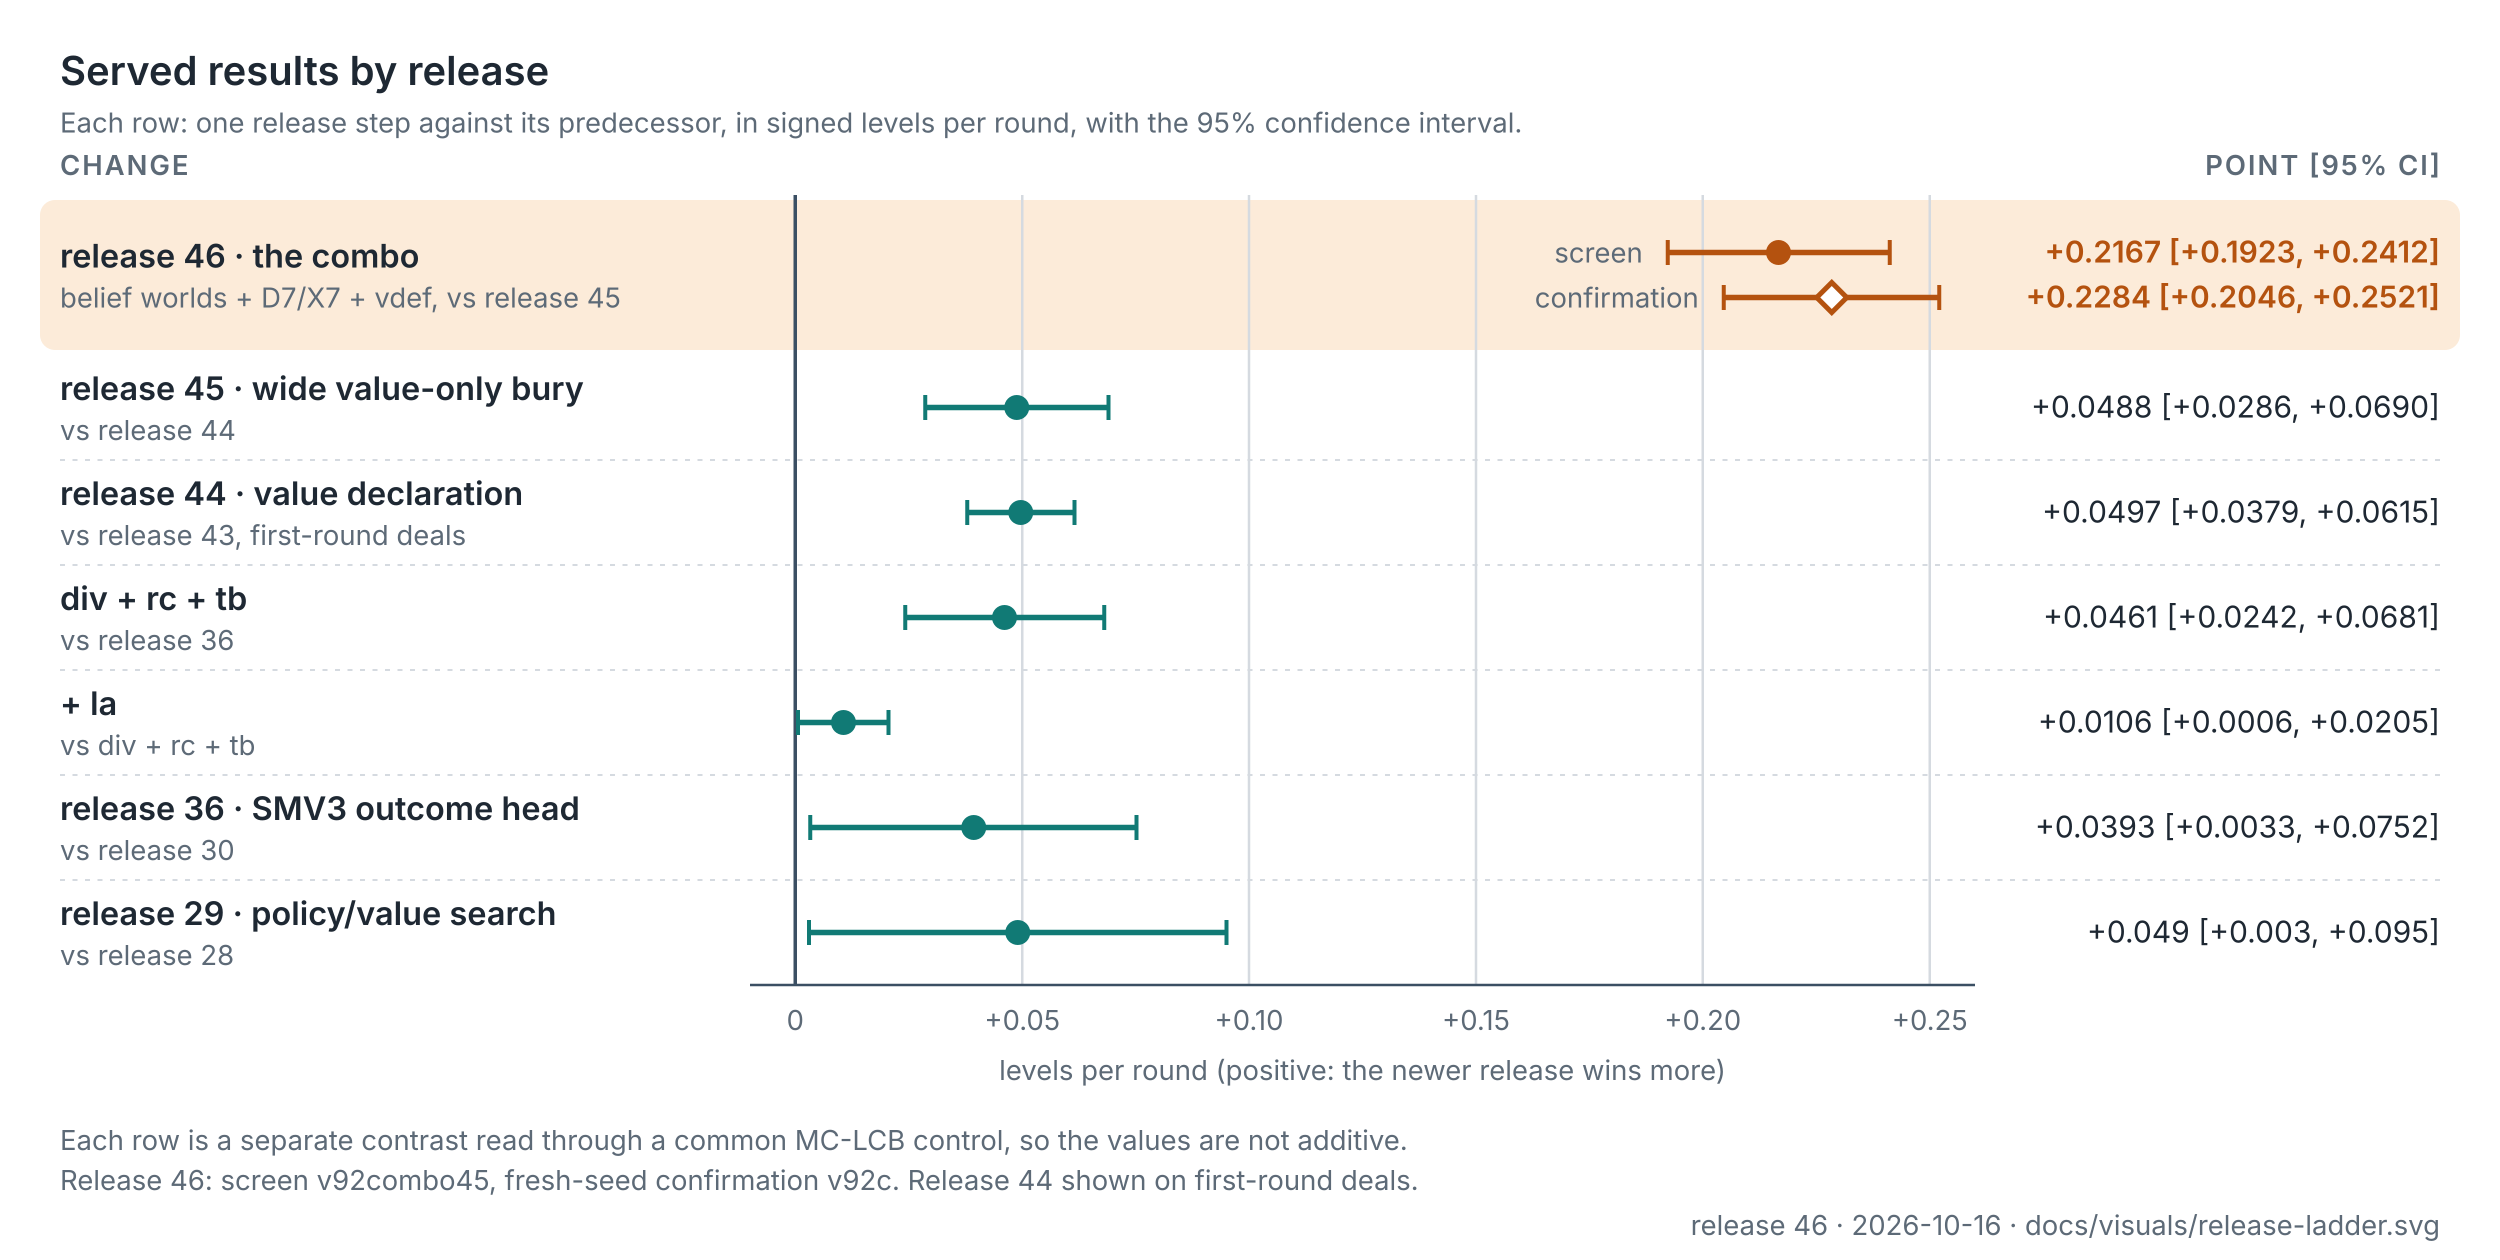
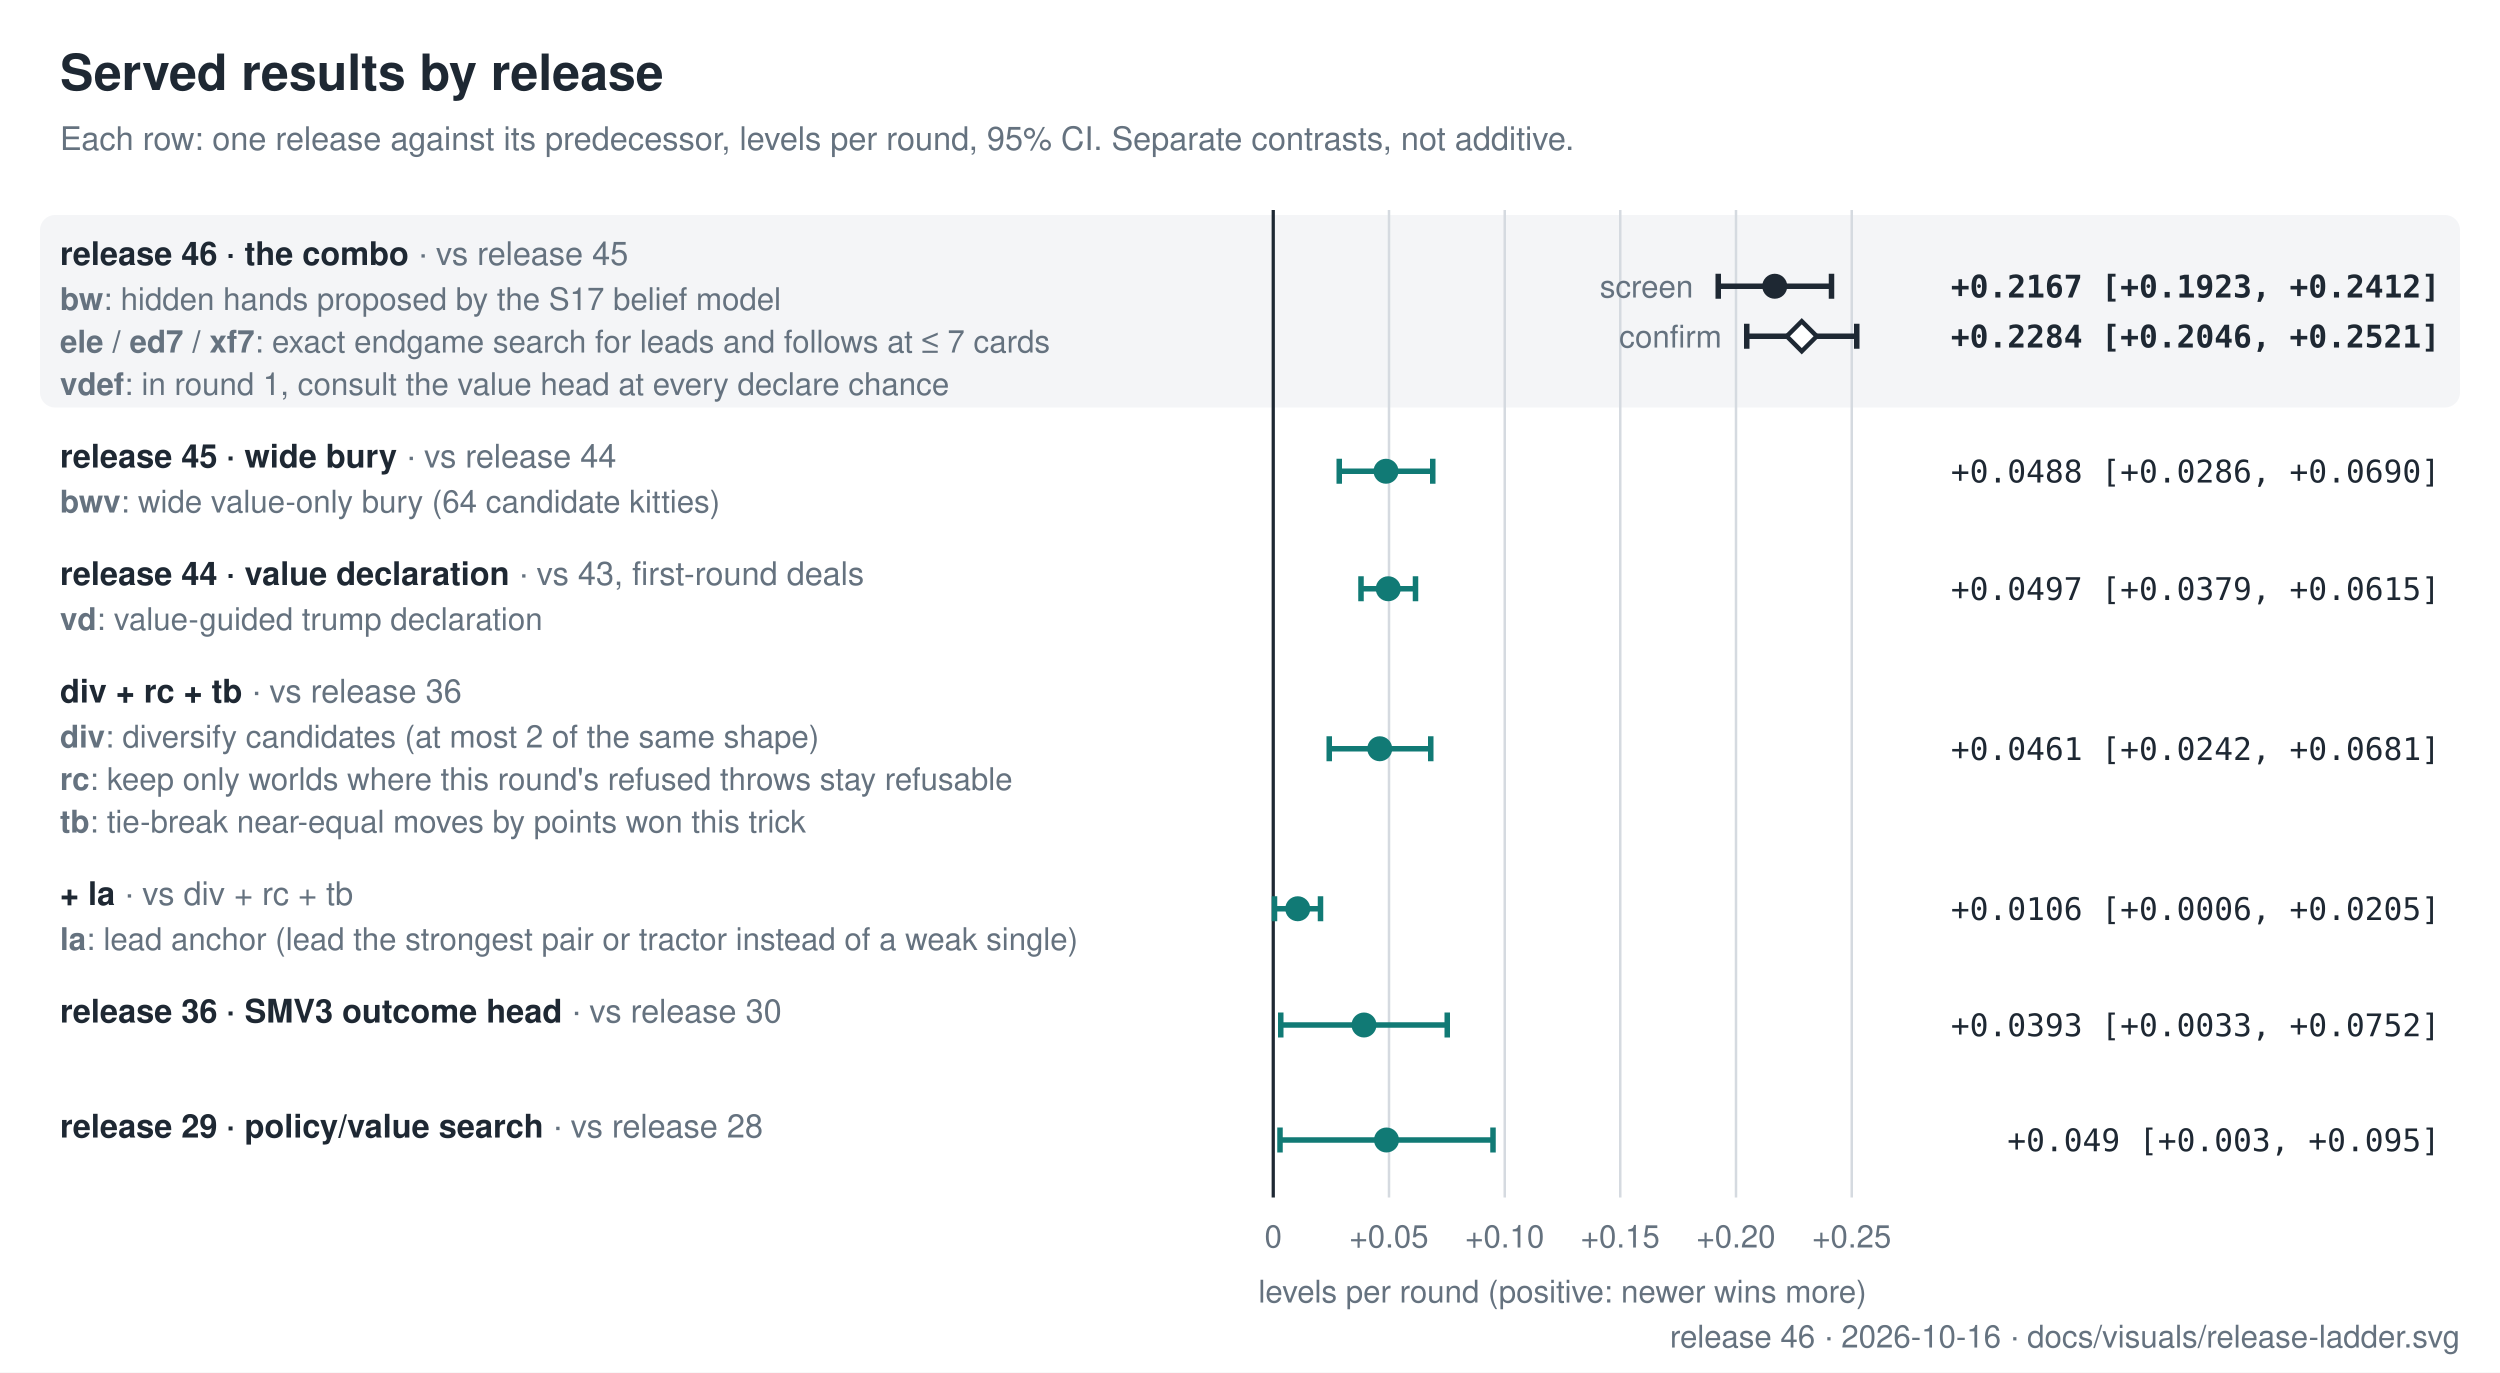
- <svg xmlns="http://www.w3.org/2000/svg" viewBox="0 0 1000 504" width="1000" height="504" role="img" aria-label="Forest plot of served results by release, levels per round with 95% CI: release 46 combo vs 45 +0.2167 [+0.1923, +0.2412], confirmation +0.2284 [+0.2046, +0.2521]; release 45 wide bury vs 44 +0.0488 [+0.0286, +0.0690]; release 44 value declaration vs 43 +0.0497 [+0.0379, +0.0615]; div+rc+tb vs release 36 +0.0461 [+0.0242, +0.0681]; +la +0.0106 [+0.0006, +0.0205]; release 36 SMV3 outcome head vs 30 +0.0393 [+0.0033, +0.0752]; release 29 policy/value search vs 28 +0.049 [+0.003, +0.095]. Separate contrasts through a common MC-LCB control; not additive.">
-   <rect x="0" y="0" width="1000" height="504" fill="#ffffff" />
-   <style>text{font-family:-apple-system,BlinkMacSystemFont,"Segoe UI",system-ui,sans-serif;font-size:12px;fill:#1e2833}.mut{fill:#5d6a77;font-size:11px}.hdr{font-size:11px;font-weight:600;letter-spacing:.07em;fill:#5d6a77}.big{font-size:13px;font-weight:600}.new{fill:#b4520f;font-weight:600}.teal{fill:#117a75;font-weight:600}.ttl{font-size:16px;font-weight:600}.tag{font-size:10px;font-weight:700;letter-spacing:.06em;fill:#ffffff}.num{font-variant-numeric:tabular-nums}</style>
+ <svg xmlns="http://www.w3.org/2000/svg" viewBox="0 0 1000 549" width="1000" height="549" role="img" aria-label="Forest plot of served results by release, levels per round with 95% CI: release 46 combo vs 45 +0.2167 [+0.1923, +0.2412], confirmation +0.2284 [+0.2046, +0.2521]; release 45 wide bury vs 44 +0.0488 [+0.0286, +0.0690]; release 44 value declaration vs 43 +0.0497 [+0.0379, +0.0615]; div+rc+tb vs release 36 +0.0461 [+0.0242, +0.0681]; +la +0.0106 [+0.0006, +0.0205]; release 36 SMV3 outcome head vs 30 +0.0393 [+0.0033, +0.0752]; release 29 policy/value search vs 28 +0.049 [+0.003, +0.095]. Each rule token is glossed under its row. Separate contrasts; not additive.">
+   <style>text{font-family:-apple-system,BlinkMacSystemFont,"Segoe UI",Helvetica,Arial,sans-serif;fill:#1e2833;font-size:13px}.bg{fill:#ffffff}.mut{fill:#65727f}.b{font-weight:600}.ttl{font-size:20px;font-weight:600}.h{font-size:15px;font-weight:600}.hdr{font-size:12.5px;font-weight:600;letter-spacing:.06em;fill:#65727f}.sm{font-size:12.5px}.it{font-style:italic}.edge{stroke:#d5dae0;stroke-width:1.5;fill:none}.edge.strong{stroke:#3b4f63}.edgebel{stroke:#6a4bb0;stroke-width:1.5;fill:none}.edgeex{stroke:#b03a73;stroke-width:1.5;fill:none}.arrow{stroke:#3b4f63;stroke-width:1.6;fill:none}.ah{fill:#3b4f63}.world{fill:#dfe5ec;stroke:#3b4f63;stroke-width:1.3}.worldx{fill:#ffffff;stroke:#d5dae0;stroke-width:1.3}.thumb{stroke:#3b4f63;stroke-width:1.6;stroke-linecap:round}.xmark{stroke:#a63d2f;stroke-width:2;stroke-linecap:round}.badt{fill:#a63d2f}.goodt{fill:#2e7d4f}.cand{fill:#ffffff;stroke:#1e2833;stroke-width:1.5}.card{fill:#ffffff;stroke:#3b4f63;stroke-width:1}.red{fill:#c0392b}.play{fill:#a8741c}.playtrack{fill:#f3e7cc}.net{fill:#117a75}.nett{fill:#117a75}.root{fill:#1e2833}.inkf{fill:#1e2833}.mutf{fill:#65727f}.rulef{fill:#d5dae0}.paperf{fill:#f4f5f7}.panelf{fill:#ffffff}.bel{fill:#6a4bb0}.belt{fill:#6a4bb0}.belsoft{fill:#ece6f7;stroke:#6a4bb0;stroke-width:1.3}.ex{fill:#b03a73}.ext{fill:#b03a73}.exsoft{fill:#f8e6ef;stroke:#b03a73;stroke-width:1.3}.exline{stroke:#b03a73;stroke-width:1.5;fill:none}.exnode{fill:#ffffff;stroke:#b03a73;stroke-width:1.5}.vd{fill:#2a6fb0}.vdt{fill:#2a6fb0}.vdsoft{fill:#e1ecf7;stroke:#2a6fb0;stroke-width:1.3}.wd{fill:#3b4f63}.wdt{fill:#3b4f63}.wdsoft{fill:#dfe5ec;stroke:#3b4f63;stroke-width:1.3}.axis{stroke:#65727f;stroke-width:1;fill:none}.grid{stroke:#d5dae0;stroke-width:1;fill:none}.zero{stroke:#1e2833;stroke-width:1.3;fill:none}.ring{fill:none;stroke:#1e2833;stroke-width:1.8}.ringex{fill:none;stroke:#b03a73;stroke-width:2}.panelbox{fill:#f4f5f7;stroke:#d5dae0;stroke-width:1}.dash{fill:#ffffff;stroke:#3b4f63;stroke-width:1.5;stroke-dasharray:5 4}.stage{fill:#ffffff;stroke:#3b4f63;stroke-width:1.4}.stagej{fill:#dfe5ec;stroke:#3b4f63;stroke-width:1.4}.lineink{stroke:#1e2833;stroke-width:2.2;fill:none}.linemut{stroke:#65727f;stroke-width:1.2;fill:none}.linebel{stroke:#6a4bb0;stroke-width:2.2;fill:none}.linevd{stroke:#2a6fb0;stroke-width:2.2;fill:none}.linewd{stroke:#3b4f63;stroke-width:2.2;fill:none}.lineex{stroke:#b03a73;stroke-width:2.2;fill:none}.linenet{stroke:#117a75;stroke-width:2.2;fill:none}.chipt{font-size:12.5px;font-weight:700;letter-spacing:.05em;fill:#ffffff}.mono{font-family:ui-monospace,SFMono-Regular,Menlo,Consolas,monospace}</style>
  <defs>
-     <marker id="a" viewBox="0 0 10 10" refX="9" refY="5" markerWidth="8" markerHeight="8" orient="auto">
-       <path d="M0,0 L10,5 L0,10 z" fill="#3b4f63" />
-     </marker>
-     <marker id="an" viewBox="0 0 10 10" refX="9" refY="5" markerWidth="8" markerHeight="8" orient="auto">
-       <path d="M0,0 L10,5 L0,10 z" fill="#b4520f" />
+     <marker id="ar6" viewBox="0 0 10 10" refX="9" refY="5" markerWidth="7" markerHeight="7" orient="auto">
+       <path d="M0,0 L10,5 L0,10 z" class="ah" />
    </marker>
  </defs>
-   <text x="24" y="34" class="ttl">Served results by release</text>
-   <text x="24" y="53" class="mut">Each row: one release step against its predecessor, in signed levels per round, with the 95% confidence interval.</text>
-   <text x="976" y="70" class="hdr" text-anchor="end">POINT [95% CI]</text>
-   <text x="24" y="70" class="hdr">CHANGE</text>
-   <rect x="16" y="80" width="968" height="60" rx="6" fill="#fcebd9" />
-   <line x1="318.1" y1="78" x2="318.1" y2="394" stroke="#3b4f63" stroke-width="1.4" />
-   <text x="318.1" y="412" class="mut num" text-anchor="middle">0</text>
-   <line x1="408.9" y1="78" x2="408.9" y2="394" stroke="#d5dae0" stroke-width="1" />
-   <text x="408.9" y="412" class="mut num" text-anchor="middle">+0.05</text>
-   <line x1="499.6" y1="78" x2="499.6" y2="394" stroke="#d5dae0" stroke-width="1" />
-   <text x="499.6" y="412" class="mut num" text-anchor="middle">+0.10</text>
-   <line x1="590.4" y1="78" x2="590.4" y2="394" stroke="#d5dae0" stroke-width="1" />
-   <text x="590.4" y="412" class="mut num" text-anchor="middle">+0.15</text>
-   <line x1="681.1" y1="78" x2="681.1" y2="394" stroke="#d5dae0" stroke-width="1" />
-   <text x="681.1" y="412" class="mut num" text-anchor="middle">+0.20</text>
-   <line x1="771.9" y1="78" x2="771.9" y2="394" stroke="#d5dae0" stroke-width="1" />
-   <text x="771.9" y="412" class="mut num" text-anchor="middle">+0.25</text>
-   <line x1="300" y1="394" x2="790" y2="394" stroke="#3b4f63" stroke-width="1" />
-   <text x="545.0" y="432" class="mut" text-anchor="middle">levels per round (positive: the newer release wins more)</text>
-   <text x="24" y="107.0" class="big">release 46 · the combo</text>
-   <text x="24" y="123.0" class="mut">belief worlds + D7/X7 + vdef, vs release 45</text>
-   <line x1="667.1" y1="101.0" x2="755.9" y2="101.0" stroke="#b4520f" stroke-width="2.2" />
-   <line x1="667.1" y1="96.0" x2="667.1" y2="106.0" stroke="#b4520f" stroke-width="1.6" />
-   <line x1="755.9" y1="96.0" x2="755.9" y2="106.0" stroke="#b4520f" stroke-width="1.6" />
-   <circle cx="711.4" cy="101.0" r="5" fill="#b4520f" />
-   <text x="657.1" y="105.0" class="mut" text-anchor="end">screen</text>
-   <text x="976" y="105.0" class="num new" text-anchor="end">+0.2167 [+0.1923, +0.2412]</text>
-   <line x1="689.5" y1="119.0" x2="775.7" y2="119.0" stroke="#b4520f" stroke-width="2.2" />
-   <line x1="689.5" y1="114.0" x2="689.5" y2="124.0" stroke="#b4520f" stroke-width="1.6" />
-   <line x1="775.7" y1="114.0" x2="775.7" y2="124.0" stroke="#b4520f" stroke-width="1.6" />
-   <path d="M732.7,113.0 L738.7,119.0 L732.7,125.0 L726.7,119.0 z" fill="#ffffff" stroke="#b4520f" stroke-width="2" />
-   <text x="679.5" y="123.0" class="mut" text-anchor="end">confirmation</text>
-   <text x="976" y="123.0" class="num new" text-anchor="end">+0.2284 [+0.2046, +0.2521]</text>
-   <line x1="24" y1="184" x2="976" y2="184" stroke="#d5dae0" stroke-width="0.8" stroke-dasharray="2 3" />
-   <text x="24" y="160.0" class="big">release 45 · wide value-only bury</text>
-   <text x="24" y="176.0" class="mut">vs release 44</text>
-   <line x1="370.1" y1="163.0" x2="443.4" y2="163.0" stroke="#117a75" stroke-width="2.2" />
-   <line x1="370.1" y1="158.0" x2="370.1" y2="168.0" stroke="#117a75" stroke-width="1.6" />
-   <line x1="443.4" y1="158.0" x2="443.4" y2="168.0" stroke="#117a75" stroke-width="1.6" />
-   <circle cx="406.7" cy="163.0" r="5" fill="#117a75" />
-   <text x="976" y="167.0" class="num" text-anchor="end">+0.0488 [+0.0286, +0.0690]</text>
-   <line x1="24" y1="226" x2="976" y2="226" stroke="#d5dae0" stroke-width="0.8" stroke-dasharray="2 3" />
-   <text x="24" y="202.0" class="big">release 44 · value declaration</text>
-   <text x="24" y="218.0" class="mut">vs release 43, first-round deals</text>
-   <line x1="386.9" y1="205.0" x2="429.8" y2="205.0" stroke="#117a75" stroke-width="2.2" />
-   <line x1="386.9" y1="200.0" x2="386.9" y2="210.0" stroke="#117a75" stroke-width="1.6" />
-   <line x1="429.8" y1="200.0" x2="429.8" y2="210.0" stroke="#117a75" stroke-width="1.6" />
-   <circle cx="408.3" cy="205.0" r="5" fill="#117a75" />
-   <text x="976" y="209.0" class="num" text-anchor="end">+0.0497 [+0.0379, +0.0615]</text>
-   <line x1="24" y1="268" x2="976" y2="268" stroke="#d5dae0" stroke-width="0.8" stroke-dasharray="2 3" />
-   <text x="24" y="244.0" class="big">div + rc + tb</text>
-   <text x="24" y="260.0" class="mut">vs release 36</text>
-   <line x1="362.1" y1="247.0" x2="441.7" y2="247.0" stroke="#117a75" stroke-width="2.2" />
-   <line x1="362.1" y1="242.0" x2="362.1" y2="252.0" stroke="#117a75" stroke-width="1.6" />
-   <line x1="441.7" y1="242.0" x2="441.7" y2="252.0" stroke="#117a75" stroke-width="1.6" />
-   <circle cx="401.8" cy="247.0" r="5" fill="#117a75" />
-   <text x="976" y="251.0" class="num" text-anchor="end">+0.0461 [+0.0242, +0.0681]</text>
-   <line x1="24" y1="310" x2="976" y2="310" stroke="#d5dae0" stroke-width="0.8" stroke-dasharray="2 3" />
-   <text x="24" y="286.0" class="big">+ la</text>
-   <text x="24" y="302.0" class="mut">vs div + rc + tb</text>
-   <line x1="319.2" y1="289.0" x2="355.4" y2="289.0" stroke="#117a75" stroke-width="2.2" />
-   <line x1="319.2" y1="284.0" x2="319.2" y2="294.0" stroke="#117a75" stroke-width="1.6" />
-   <line x1="355.4" y1="284.0" x2="355.4" y2="294.0" stroke="#117a75" stroke-width="1.6" />
-   <circle cx="337.4" cy="289.0" r="5" fill="#117a75" />
-   <text x="976" y="293.0" class="num" text-anchor="end">+0.0106 [+0.0006, +0.0205]</text>
-   <line x1="24" y1="352" x2="976" y2="352" stroke="#d5dae0" stroke-width="0.8" stroke-dasharray="2 3" />
-   <text x="24" y="328.0" class="big">release 36 · SMV3 outcome head</text>
-   <text x="24" y="344.0" class="mut">vs release 30</text>
-   <line x1="324.1" y1="331.0" x2="454.6" y2="331.0" stroke="#117a75" stroke-width="2.2" />
-   <line x1="324.1" y1="326.0" x2="324.1" y2="336.0" stroke="#117a75" stroke-width="1.6" />
-   <line x1="454.6" y1="326.0" x2="454.6" y2="336.0" stroke="#117a75" stroke-width="1.6" />
-   <circle cx="389.5" cy="331.0" r="5" fill="#117a75" />
-   <text x="976" y="335.0" class="num" text-anchor="end">+0.0393 [+0.0033, +0.0752]</text>
-   <text x="24" y="370.0" class="big">release 29 · policy/value search</text>
-   <text x="24" y="386.0" class="mut">vs release 28</text>
-   <line x1="323.6" y1="373.0" x2="490.6" y2="373.0" stroke="#117a75" stroke-width="2.2" />
-   <line x1="323.6" y1="368.0" x2="323.6" y2="378.0" stroke="#117a75" stroke-width="1.6" />
-   <line x1="490.6" y1="368.0" x2="490.6" y2="378.0" stroke="#117a75" stroke-width="1.6" />
-   <circle cx="407.1" cy="373.0" r="5" fill="#117a75" />
-   <text x="976" y="377.0" class="num" text-anchor="end">+0.049 [+0.003, +0.095]</text>
-   <text x="24" y="460" class="mut">Each row is a separate contrast read through a common MC-LCB control, so the values are not additive.</text>
-   <text x="24" y="476" class="mut">Release 46: screen v92combo45, fresh-seed confirmation v92c. Release 44 shown on first-round deals.</text>
-   <text x="976" y="494" class="mut" text-anchor="end">release 46 · 2026-10-16 · docs/visuals/release-ladder.svg</text>
+   <rect x="0.0" y="0.0" width="1000.0" height="549.0" class="bg" />
+   <text x="24.0" y="36.0" class="ttl">Served results by release</text>
+   <text x="24.0" y="60.0" class="mut">Each row: one release against its predecessor, levels per round, 95% CI. Separate contrasts, not additive.</text>
+   <rect x="16.0" y="86.0" width="968.0" height="77.0" rx="6" class="paperf" />
+   <line x1="509.3" y1="84.0" x2="509.3" y2="479.0" class="zero" />
+   <text x="509.3" y="499.0" class="sm mut" text-anchor="middle">0</text>
+   <line x1="555.6" y1="84.0" x2="555.6" y2="479.0" class="grid" />
+   <text x="555.6" y="499.0" class="sm mut" text-anchor="middle">+0.05</text>
+   <line x1="601.9" y1="84.0" x2="601.9" y2="479.0" class="grid" />
+   <text x="601.9" y="499.0" class="sm mut" text-anchor="middle">+0.10</text>
+   <line x1="648.1" y1="84.0" x2="648.1" y2="479.0" class="grid" />
+   <text x="648.1" y="499.0" class="sm mut" text-anchor="middle">+0.15</text>
+   <line x1="694.4" y1="84.0" x2="694.4" y2="479.0" class="grid" />
+   <text x="694.4" y="499.0" class="sm mut" text-anchor="middle">+0.20</text>
+   <line x1="740.7" y1="84.0" x2="740.7" y2="479.0" class="grid" />
+   <text x="740.7" y="499.0" class="sm mut" text-anchor="middle">+0.25</text>
+   <text x="625.0" y="521.0" class="sm mut" text-anchor="middle">levels per round (positive: newer wins more)</text>
+   <text x="24.0" y="106.0" class="b">release 46 · the combo <tspan class="mut" style="font-weight:400">· vs release 45</tspan>
+   </text>
+   <text x="24.0" y="124.0" class="sm mut">
+     <tspan class="b">bw</tspan>: hidden hands proposed by the S17 belief model</text>
+   <text x="24.0" y="141.0" class="sm mut">
+     <tspan class="b">ele / ed7 / xf7</tspan>: exact endgame search for leads and follows at ≤ 7 cards</text>
+   <text x="24.0" y="158.0" class="sm mut">
+     <tspan class="b">vdef</tspan>: in round 1, consult the value head at every declare chance</text>
+   <line x1="687.3" y1="114.5" x2="732.6" y2="114.5" class="lineink" />
+   <line x1="687.3" y1="109.5" x2="687.3" y2="119.5" class="lineink" />
+   <line x1="732.6" y1="109.5" x2="732.6" y2="119.5" class="lineink" />
+   <circle cx="709.9" cy="114.5" r="5" class="inkf" />
+   <text x="677.3" y="119.0" class="sm mut" text-anchor="end">screen</text>
+   <text x="976.0" y="119.0" class="mono sm b" text-anchor="end">+0.2167 [+0.1923, +0.2412]</text>
+   <line x1="698.7" y1="134.5" x2="742.7" y2="134.5" class="lineink" />
+   <line x1="698.7" y1="129.5" x2="698.7" y2="139.5" class="lineink" />
+   <line x1="742.7" y1="129.5" x2="742.7" y2="139.5" class="lineink" />
+   <path d="M720.7,128.5 L726.7,134.5 L720.7,140.5 L714.7,134.5 z" class="panelf" />
+   <path d="M720.7,128.5 L726.7,134.5 L720.7,140.5 L714.7,134.5 z" class="ring" />
+   <text x="688.7" y="139.0" class="sm mut" text-anchor="end">confirm</text>
+   <text x="976.0" y="139.0" class="mono sm b" text-anchor="end">+0.2284 [+0.2046, +0.2521]</text>
+   <text x="24.0" y="187.0" class="b">release 45 · wide bury <tspan class="mut" style="font-weight:400">· vs release 44</tspan>
+   </text>
+   <text x="24.0" y="205.0" class="sm mut">
+     <tspan class="b">bwv</tspan>: wide value-only bury (64 candidate kitties)</text>
+   <line x1="535.7" y1="188.5" x2="573.1" y2="188.5" class="linenet" />
+   <line x1="535.7" y1="183.5" x2="535.7" y2="193.5" class="linenet" />
+   <line x1="573.1" y1="183.5" x2="573.1" y2="193.5" class="linenet" />
+   <circle cx="554.4" cy="188.5" r="5" class="net" />
+   <text x="976.0" y="193.0" class="mono sm" text-anchor="end">+0.0488 [+0.0286, +0.0690]</text>
+   <text x="24.0" y="234.0" class="b">release 44 · value declaration <tspan class="mut" style="font-weight:400">· vs 43, first-round deals</tspan>
+   </text>
+   <text x="24.0" y="252.0" class="sm mut">
+     <tspan class="b">vd</tspan>: value-guided trump declaration</text>
+   <line x1="544.4" y1="235.5" x2="566.2" y2="235.5" class="linenet" />
+   <line x1="544.4" y1="230.5" x2="544.4" y2="240.5" class="linenet" />
+   <line x1="566.2" y1="230.5" x2="566.2" y2="240.5" class="linenet" />
+   <circle cx="555.3" cy="235.5" r="5" class="net" />
+   <text x="976.0" y="240.0" class="mono sm" text-anchor="end">+0.0497 [+0.0379, +0.0615]</text>
+   <text x="24.0" y="281.0" class="b">div + rc + tb <tspan class="mut" style="font-weight:400">· vs release 36</tspan>
+   </text>
+   <text x="24.0" y="299.0" class="sm mut">
+     <tspan class="b">div</tspan>: diversify candidates (at most 2 of the same shape)</text>
+   <text x="24.0" y="316.0" class="sm mut">
+     <tspan class="b">rc</tspan>: keep only worlds where this round's refused throws stay refusable</text>
+   <text x="24.0" y="333.0" class="sm mut">
+     <tspan class="b">tb</tspan>: tie-break near-equal moves by points won this trick</text>
+   <line x1="531.7" y1="299.5" x2="572.3" y2="299.5" class="linenet" />
+   <line x1="531.7" y1="294.5" x2="531.7" y2="304.5" class="linenet" />
+   <line x1="572.3" y1="294.5" x2="572.3" y2="304.5" class="linenet" />
+   <circle cx="551.9" cy="299.5" r="5" class="net" />
+   <text x="976.0" y="304.0" class="mono sm" text-anchor="end">+0.0461 [+0.0242, +0.0681]</text>
+   <text x="24.0" y="362.0" class="b">+ la <tspan class="mut" style="font-weight:400">· vs div + rc + tb</tspan>
+   </text>
+   <text x="24.0" y="380.0" class="sm mut">
+     <tspan class="b">la</tspan>: lead anchor (lead the strongest pair or tractor instead of a weak single)</text>
+   <line x1="509.8" y1="363.5" x2="528.2" y2="363.5" class="linenet" />
+   <line x1="509.8" y1="358.5" x2="509.8" y2="368.5" class="linenet" />
+   <line x1="528.2" y1="358.5" x2="528.2" y2="368.5" class="linenet" />
+   <circle cx="519.1" cy="363.5" r="5" class="net" />
+   <text x="976.0" y="368.0" class="mono sm" text-anchor="end">+0.0106 [+0.0006, +0.0205]</text>
+   <text x="24.0" y="409.0" class="b">release 36 · SMV3 outcome head <tspan class="mut" style="font-weight:400">· vs release 30</tspan>
+   </text>
+   <line x1="512.3" y1="410.0" x2="578.9" y2="410.0" class="linenet" />
+   <line x1="512.3" y1="405.0" x2="512.3" y2="415.0" class="linenet" />
+   <line x1="578.9" y1="405.0" x2="578.9" y2="415.0" class="linenet" />
+   <circle cx="545.6" cy="410.0" r="5" class="net" />
+   <text x="976.0" y="414.5" class="mono sm" text-anchor="end">+0.0393 [+0.0033, +0.0752]</text>
+   <text x="24.0" y="455.0" class="b">release 29 · policy/value search <tspan class="mut" style="font-weight:400">· vs release 28</tspan>
+   </text>
+   <line x1="512.0" y1="456.0" x2="597.2" y2="456.0" class="linenet" />
+   <line x1="512.0" y1="451.0" x2="512.0" y2="461.0" class="linenet" />
+   <line x1="597.2" y1="451.0" x2="597.2" y2="461.0" class="linenet" />
+   <circle cx="554.6" cy="456.0" r="5" class="net" />
+   <text x="976.0" y="460.5" class="mono sm" text-anchor="end">+0.049 [+0.003, +0.095]</text>
+   <text x="984.0" y="539.0" class="mut sm" text-anchor="end">release 46 · 2026-10-16 · docs/visuals/release-ladder.svg</text>
</svg>
